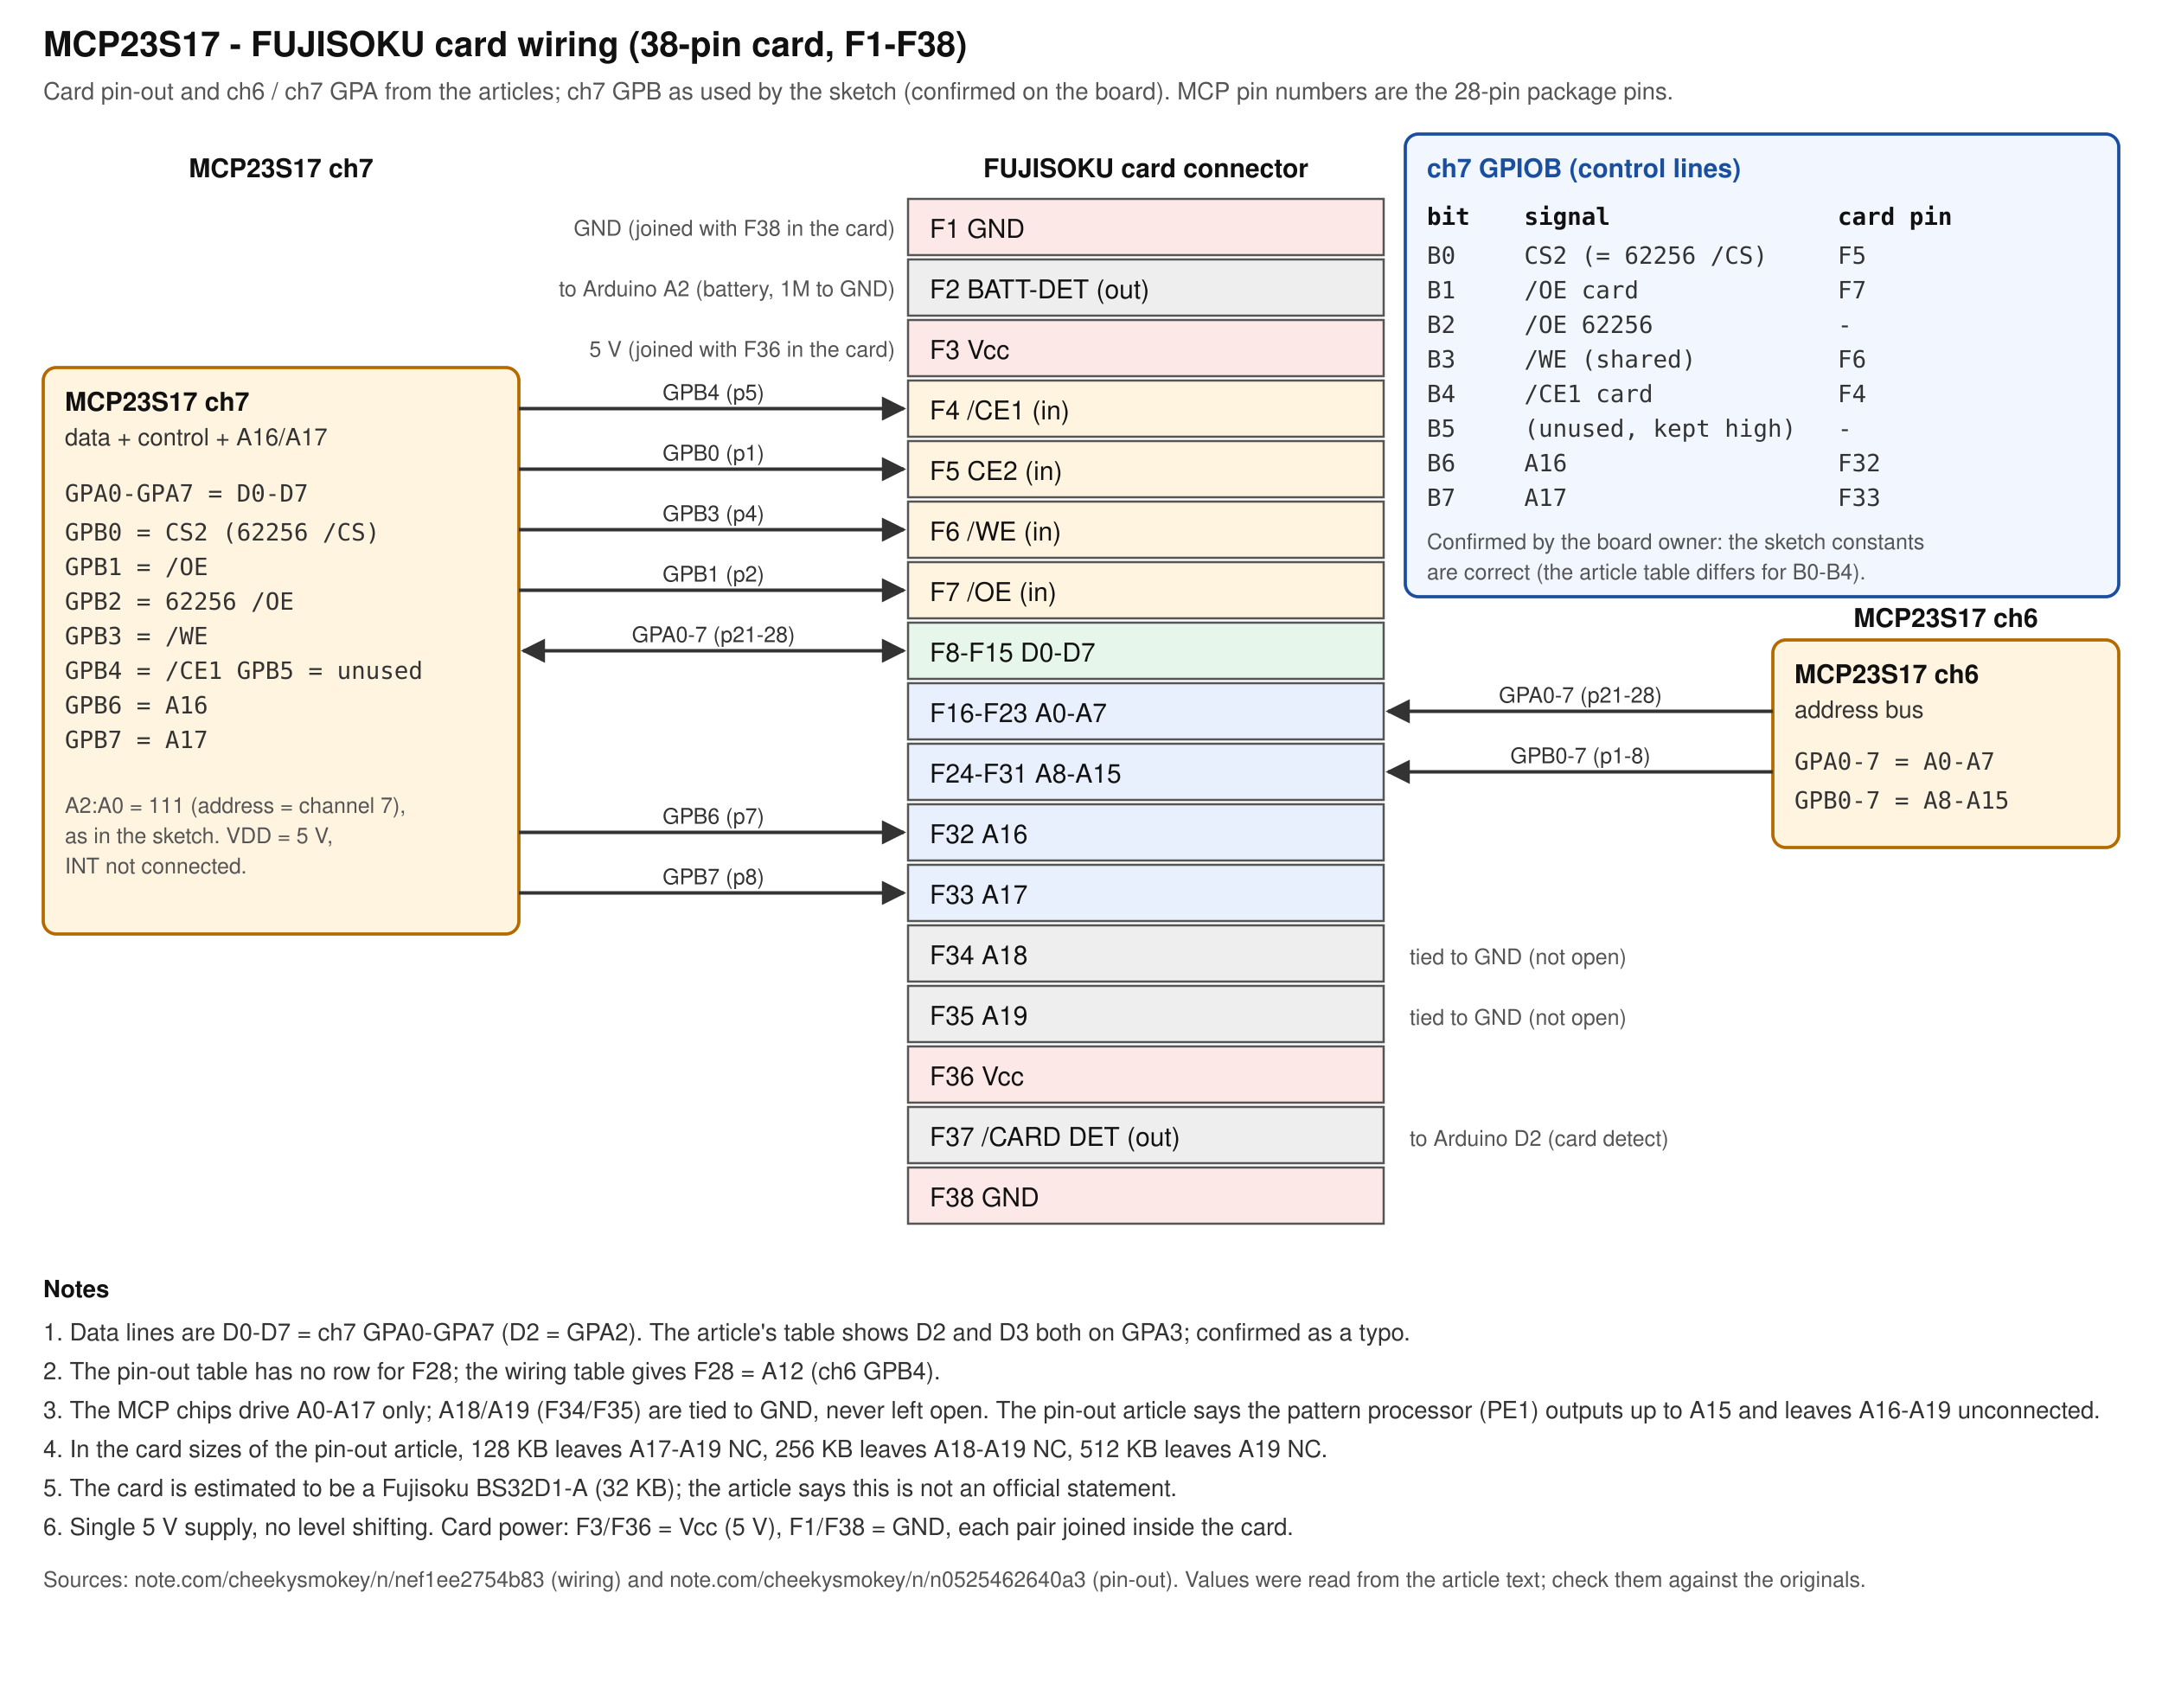
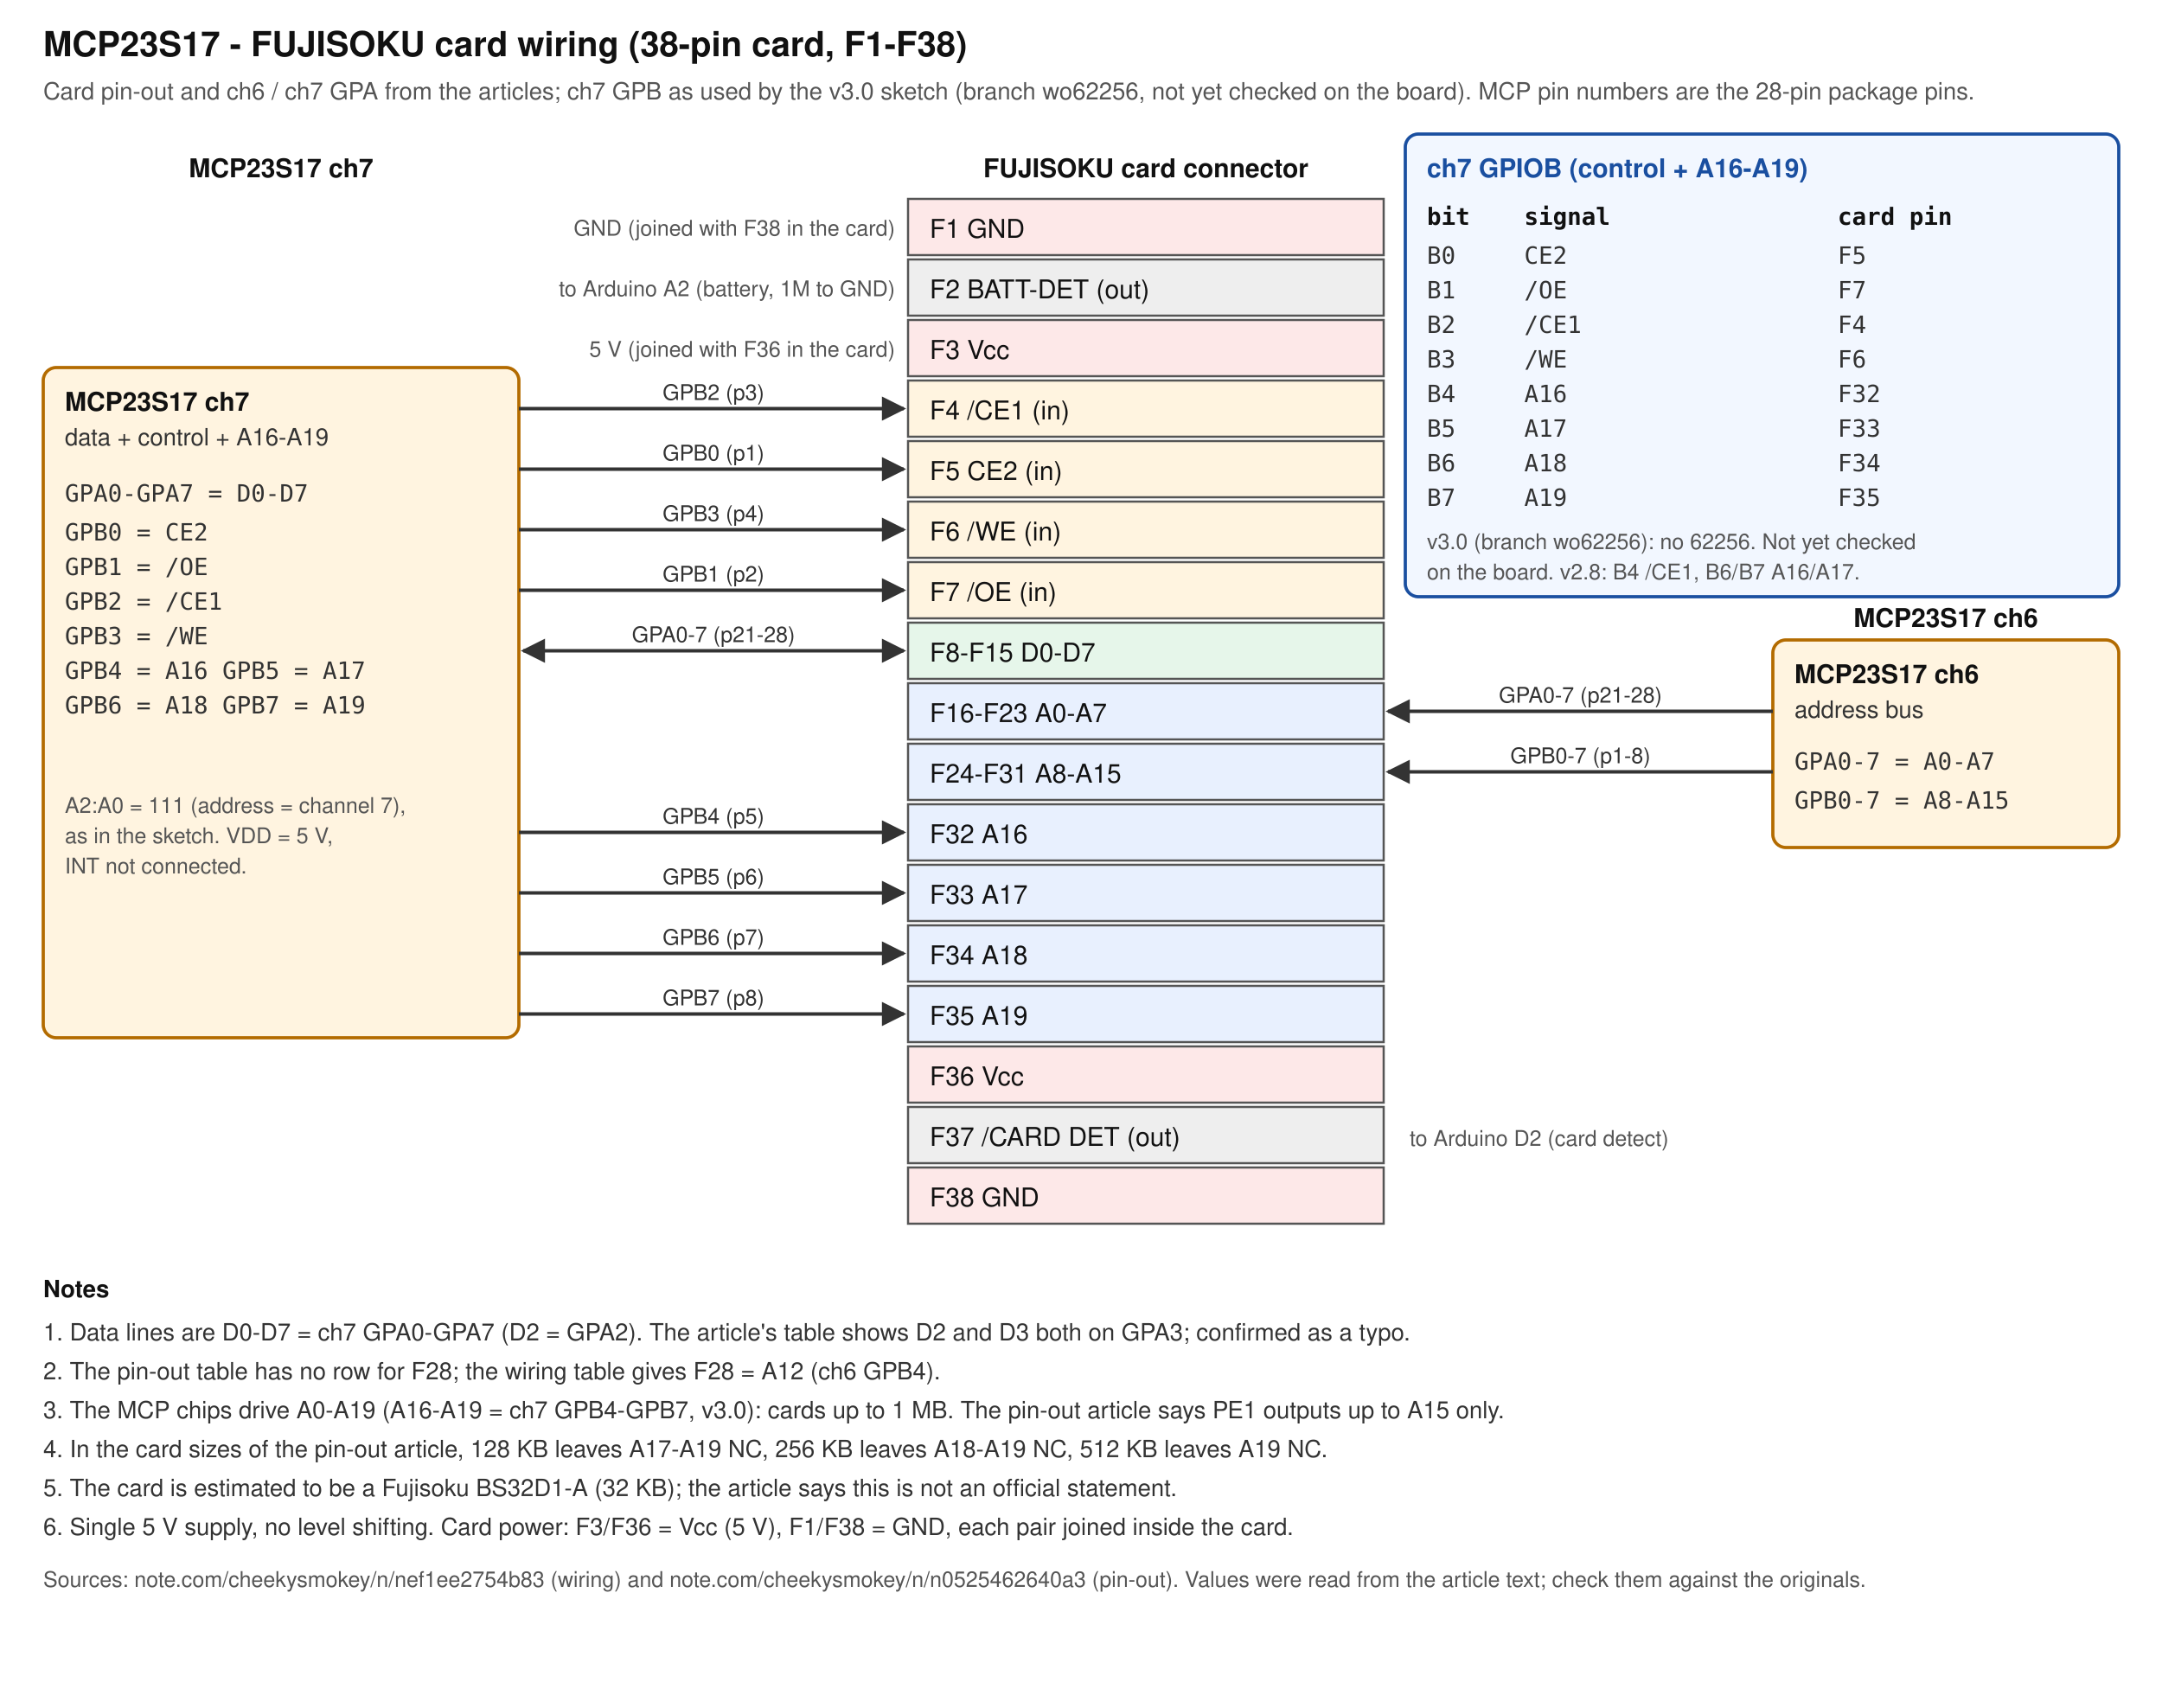
<svg xmlns="http://www.w3.org/2000/svg" viewBox="0 0 1000 790" width="1000" height="790" font-family="Helvetica, Arial, sans-serif" font-size="12">
  <defs>
    <marker id="arr" viewBox="0 0 10 10" refX="9" refY="5" markerWidth="7" markerHeight="7" orient="auto">
      <path d="M0,0 L10,5 L0,10 z" fill="#333333" />
    </marker>
    <marker id="arrS" viewBox="0 0 10 10" refX="1" refY="5" markerWidth="7" markerHeight="7" orient="auto">
      <path d="M10,0 L0,5 L10,10 z" fill="#333333" />
    </marker>
  </defs>
  <rect width="1000" height="790" fill="#ffffff" />
  <text x="20" y="26" font-size="16" font-weight="bold" fill="#111111">MCP23S17 - FUJISOKU card wiring (38-pin card, F1-F38)</text>
-   <text x="20" y="46" font-size="11" fill="#555555">Card pin-out and ch6 / ch7 GPA from the articles; ch7 GPB as used by the sketch (confirmed on the board). MCP pin numbers are the 28-pin package pins.</text>
+   <text x="20" y="46" font-size="11" fill="#555555">Card pin-out and ch6 / ch7 GPA from the articles; ch7 GPB as used by the v3.0 sketch (branch wo62256, not yet checked on the board). MCP pin numbers are the 28-pin package pins.</text>
  <text x="130" y="82" text-anchor="middle" font-weight="bold" fill="#111111">MCP23S17 ch7</text>
  <text x="530" y="82" text-anchor="middle" font-weight="bold" fill="#111111">FUJISOKU card connector</text>
  <text x="900" y="290" text-anchor="middle" font-weight="bold" fill="#111111">MCP23S17 ch6</text>
  <g stroke="#555555" stroke-width="1">
    <rect x="420" y="92" width="220" height="26" fill="#fde8e8" />
    <rect x="420" y="120" width="220" height="26" fill="#eeeeee" />
    <rect x="420" y="148" width="220" height="26" fill="#fde8e8" />
    <rect x="420" y="176" width="220" height="26" fill="#fff4e0" />
    <rect x="420" y="204" width="220" height="26" fill="#fff4e0" />
    <rect x="420" y="232" width="220" height="26" fill="#fff4e0" />
    <rect x="420" y="260" width="220" height="26" fill="#fff4e0" />
    <rect x="420" y="288" width="220" height="26" fill="#e6f6ea" />
    <rect x="420" y="316" width="220" height="26" fill="#e8f0fe" />
    <rect x="420" y="344" width="220" height="26" fill="#e8f0fe" />
    <rect x="420" y="372" width="220" height="26" fill="#e8f0fe" />
    <rect x="420" y="400" width="220" height="26" fill="#e8f0fe" />
-     <rect x="420" y="428" width="220" height="26" fill="#eeeeee" />
-     <rect x="420" y="456" width="220" height="26" fill="#eeeeee" />
+     <rect x="420" y="428" width="220" height="26" fill="#e8f0fe" />
+     <rect x="420" y="456" width="220" height="26" fill="#e8f0fe" />
    <rect x="420" y="484" width="220" height="26" fill="#fde8e8" />
    <rect x="420" y="512" width="220" height="26" fill="#eeeeee" />
    <rect x="420" y="540" width="220" height="26" fill="#fde8e8" />
  </g>
  <g font-size="12" fill="#111111">
    <text x="430" y="110">F1    GND</text>
    <text x="430" y="138">F2    BATT-DET (out)</text>
    <text x="430" y="166">F3    Vcc</text>
    <text x="430" y="194">F4    /CE1 (in)</text>
    <text x="430" y="222">F5    CE2 (in)</text>
    <text x="430" y="250">F6    /WE (in)</text>
    <text x="430" y="278">F7    /OE (in)</text>
    <text x="430" y="306">F8-F15    D0-D7</text>
    <text x="430" y="334">F16-F23   A0-A7</text>
    <text x="430" y="362">F24-F31   A8-A15</text>
    <text x="430" y="390">F32   A16</text>
    <text x="430" y="418">F33   A17</text>
    <text x="430" y="446">F34   A18</text>
    <text x="430" y="474">F35   A19</text>
    <text x="430" y="502">F36   Vcc</text>
    <text x="430" y="530">F37   /CARD DET (out)</text>
    <text x="430" y="558">F38   GND</text>
  </g>
-   <rect x="20" y="170" width="220" height="262" rx="6" fill="#fff4e0" stroke="#b36b00" stroke-width="1.5" />
+   <rect x="20" y="170" width="220" height="310" rx="6" fill="#fff4e0" stroke="#b36b00" stroke-width="1.5" />
  <text x="30" y="190" font-weight="bold" fill="#111111">MCP23S17 ch7</text>
-   <text x="30" y="206" font-size="11" fill="#333333">data + control + A16/A17</text>
+   <text x="30" y="206" font-size="11" fill="#333333">data + control + A16-A19</text>
  <g font-size="11" font-family="monospace" fill="#333333">
    <text x="30" y="232">GPA0-GPA7 = D0-D7</text>
-     <text x="30" y="250">GPB0 = CS2 (62256 /CS)</text>
+     <text x="30" y="250">GPB0 = CE2</text>
    <text x="30" y="266">GPB1 = /OE</text>
-     <text x="30" y="282">GPB2 = 62256 /OE</text>
+     <text x="30" y="282">GPB2 = /CE1</text>
    <text x="30" y="298">GPB3 = /WE</text>
-     <text x="30" y="314">GPB4 = /CE1   GPB5 = unused</text>
-     <text x="30" y="330">GPB6 = A16</text>
-     <text x="30" y="346">GPB7 = A17</text>
+     <text x="30" y="314">GPB4 = A16   GPB5 = A17</text>
+     <text x="30" y="330">GPB6 = A18   GPB7 = A19</text>
  </g>
  <text x="30" y="376" font-size="10" fill="#555555">A2:A0 = 111 (address = channel 7),</text>
  <text x="30" y="390" font-size="10" fill="#555555">as in the sketch. VDD = 5 V,</text>
  <text x="30" y="404" font-size="10" fill="#555555">INT not connected.</text>
  <g stroke="#333333" stroke-width="1.6" fill="none">
    <path d="M240,189 H418" marker-end="url(#arr)" />
    <path d="M240,217 H418" marker-end="url(#arr)" />
    <path d="M240,245 H418" marker-end="url(#arr)" />
    <path d="M240,273 H418" marker-end="url(#arr)" />
    <path d="M242,301 H418" marker-end="url(#arr)" marker-start="url(#arrS)" />
    <path d="M240,385 H418" marker-end="url(#arr)" />
    <path d="M240,413 H418" marker-end="url(#arr)" />
+     <path d="M240,441 H418" marker-end="url(#arr)" />
+     <path d="M240,469 H418" marker-end="url(#arr)" />
  </g>
  <g font-size="10" fill="#333333" text-anchor="middle">
-     <text x="330" y="185">GPB4 (p5)</text>
+     <text x="330" y="185">GPB2 (p3)</text>
    <text x="330" y="213">GPB0 (p1)</text>
    <text x="330" y="241">GPB3 (p4)</text>
    <text x="330" y="269">GPB1 (p2)</text>
    <text x="330" y="297">GPA0-7 (p21-28)</text>
-     <text x="330" y="381">GPB6 (p7)</text>
-     <text x="330" y="409">GPB7 (p8)</text>
+     <text x="330" y="381">GPB4 (p5)</text>
+     <text x="330" y="409">GPB5 (p6)</text>
+     <text x="330" y="437">GPB6 (p7)</text>
+     <text x="330" y="465">GPB7 (p8)</text>
  </g>
  <g font-size="10" fill="#555555" text-anchor="end">
    <text x="414" y="109">GND (joined with F38 in the card)</text>
    <text x="414" y="137">to Arduino A2 (battery, 1M to GND)</text>
    <text x="414" y="165">5 V (joined with F36 in the card)</text>
  </g>
  <rect x="820" y="296" width="160" height="96" rx="6" fill="#fff4e0" stroke="#b36b00" stroke-width="1.5" />
  <text x="830" y="316" font-weight="bold" fill="#111111">MCP23S17 ch6</text>
  <text x="830" y="332" font-size="11" fill="#333333">address bus</text>
  <g font-size="11" font-family="monospace" fill="#333333">
    <text x="830" y="356">GPA0-7 = A0-A7</text>
    <text x="830" y="374">GPB0-7 = A8-A15</text>
  </g>
  <g stroke="#333333" stroke-width="1.6" fill="none">
    <path d="M820,329 H642" marker-end="url(#arr)" />
    <path d="M820,357 H642" marker-end="url(#arr)" />
  </g>
  <g font-size="10" fill="#333333" text-anchor="middle">
    <text x="731" y="325">GPA0-7 (p21-28)</text>
    <text x="731" y="353">GPB0-7 (p1-8)</text>
  </g>
  <g font-size="10" fill="#555555">
-     <text x="652" y="446">tied to GND (not open)</text>
-     <text x="652" y="474">tied to GND (not open)</text>
    <text x="652" y="530">to Arduino D2 (card detect)</text>
  </g>
  <rect x="650" y="62" width="330" height="214" rx="6" fill="#f2f7ff" stroke="#1a4fa0" stroke-width="1.5" />
-   <text x="660" y="82" font-weight="bold" fill="#1a4fa0">ch7 GPIOB (control lines)</text>
+   <text x="660" y="82" font-weight="bold" fill="#1a4fa0">ch7 GPIOB (control + A16-A19)</text>
  <g font-size="11" font-family="monospace" fill="#111111" font-weight="bold">
    <text x="660" y="104">bit</text>
    <text x="705" y="104">signal</text>
    <text x="850" y="104">card pin</text>
  </g>
  <g font-size="11" font-family="monospace" fill="#333333">
    <text x="660" y="122">B0</text>
-     <text x="705" y="122">CS2  (= 62256 /CS)</text>
+     <text x="705" y="122">CE2</text>
    <text x="850" y="122">F5</text>
    <text x="660" y="138">B1</text>
-     <text x="705" y="138">/OE  card</text>
+     <text x="705" y="138">/OE</text>
    <text x="850" y="138">F7</text>
    <text x="660" y="154">B2</text>
-     <text x="705" y="154">/OE  62256</text>
-     <text x="850" y="154">-</text>
+     <text x="705" y="154">/CE1</text>
+     <text x="850" y="154">F4</text>
    <text x="660" y="170">B3</text>
-     <text x="705" y="170">/WE  (shared)</text>
+     <text x="705" y="170">/WE</text>
    <text x="850" y="170">F6</text>
    <text x="660" y="186">B4</text>
-     <text x="705" y="186">/CE1 card</text>
-     <text x="850" y="186">F4</text>
+     <text x="705" y="186">A16</text>
+     <text x="850" y="186">F32</text>
    <text x="660" y="202">B5</text>
-     <text x="705" y="202">(unused, kept high)</text>
-     <text x="850" y="202">-</text>
+     <text x="705" y="202">A17</text>
+     <text x="850" y="202">F33</text>
    <text x="660" y="218">B6</text>
-     <text x="705" y="218">A16</text>
-     <text x="850" y="218">F32</text>
+     <text x="705" y="218">A18</text>
+     <text x="850" y="218">F34</text>
    <text x="660" y="234">B7</text>
-     <text x="705" y="234">A17</text>
-     <text x="850" y="234">F33</text>
+     <text x="705" y="234">A19</text>
+     <text x="850" y="234">F35</text>
  </g>
-   <text x="660" y="254" font-size="10" fill="#555555">Confirmed by the board owner: the sketch constants</text>
-   <text x="660" y="268" font-size="10" fill="#555555">are correct (the article table differs for B0-B4).</text>
+   <text x="660" y="254" font-size="10" fill="#555555">v3.0 (branch wo62256): no 62256. Not yet checked</text>
+   <text x="660" y="268" font-size="10" fill="#555555">on the board. v2.8: B4 /CE1, B6/B7 A16/A17.</text>
  <g font-size="11" fill="#333333">
    <text x="20" y="600" font-weight="bold" fill="#111111">Notes</text>
    <text x="20" y="620">1. Data lines are D0-D7 = ch7 GPA0-GPA7 (D2 = GPA2). The article's table shows D2 and D3 both on GPA3; confirmed as a typo.</text>
    <text x="20" y="638">2. The pin-out table has no row for F28; the wiring table gives F28 = A12 (ch6 GPB4).</text>
-     <text x="20" y="656">3. The MCP chips drive A0-A17 only; A18/A19 (F34/F35) are tied to GND, never left open. The pin-out article says the pattern processor (PE1) outputs up to A15 and leaves A16-A19 unconnected.</text>
+     <text x="20" y="656">3. The MCP chips drive A0-A19 (A16-A19 = ch7 GPB4-GPB7, v3.0): cards up to 1 MB. The pin-out article says PE1 outputs up to A15 only.</text>
    <text x="20" y="674">4. In the card sizes of the pin-out article, 128 KB leaves A17-A19 NC, 256 KB leaves A18-A19 NC, 512 KB leaves A19 NC.</text>
    <text x="20" y="692">5. The card is estimated to be a Fujisoku BS32D1-A (32 KB); the article says this is not an official statement.</text>
    <text x="20" y="710">6. Single 5 V supply, no level shifting. Card power: F3/F36 = Vcc (5 V), F1/F38 = GND, each pair joined inside the card.</text>
    <text x="20" y="734" fill="#555555" font-size="10">Sources: note.com/cheekysmokey/n/nef1ee2754b83 (wiring) and note.com/cheekysmokey/n/n0525462640a3 (pin-out). Values were read from the article text; check them against the originals.</text>
  </g>
</svg>
